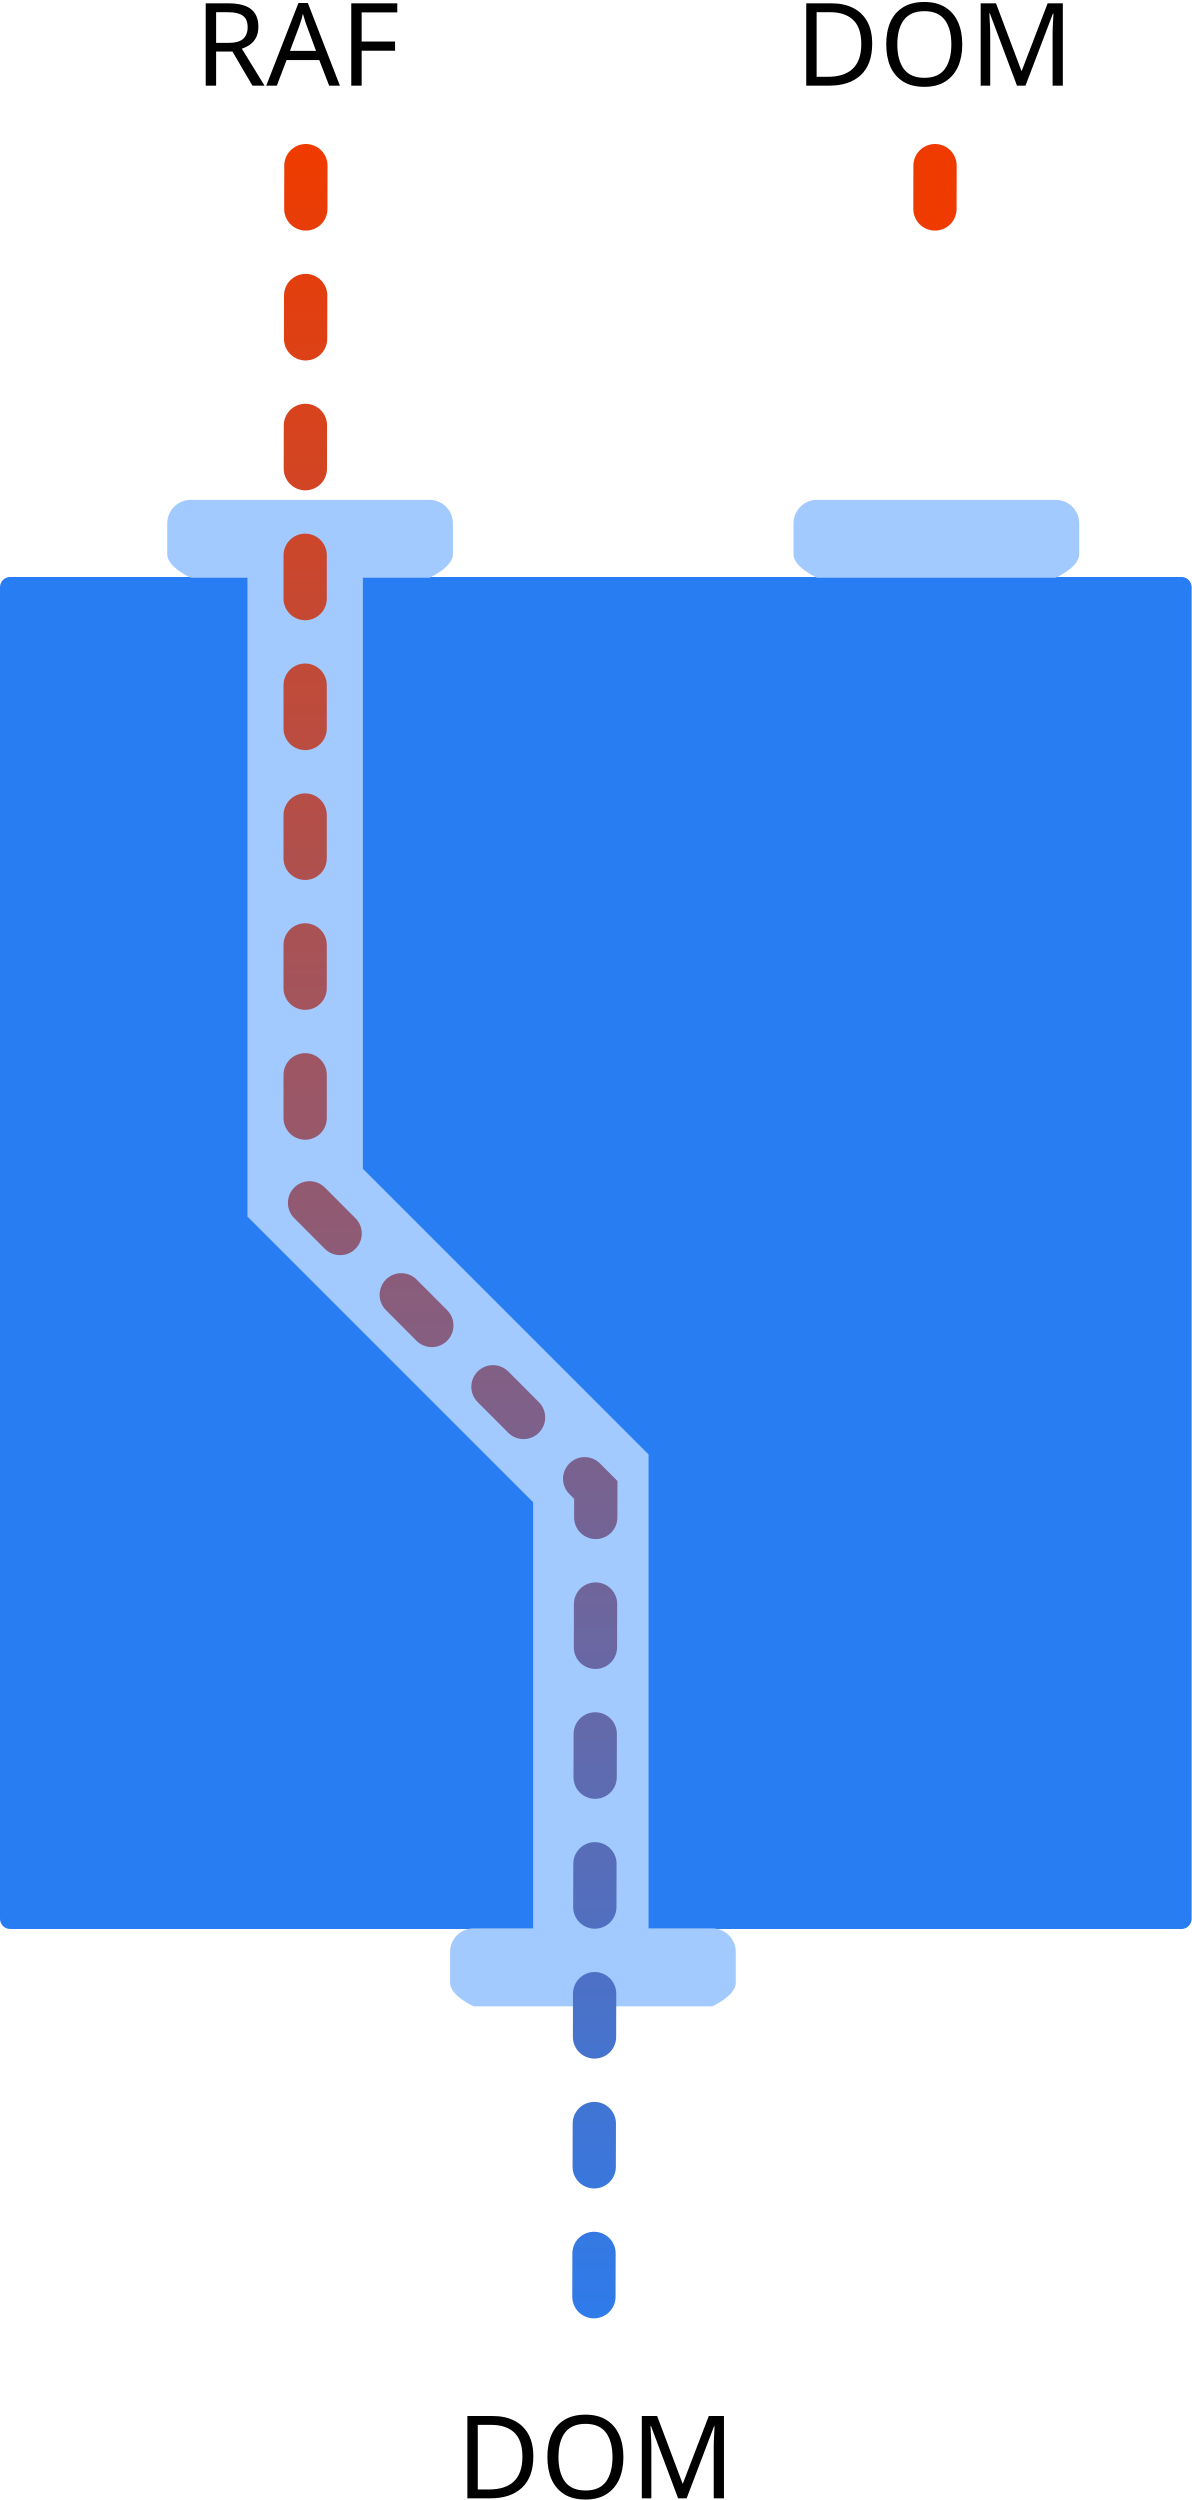
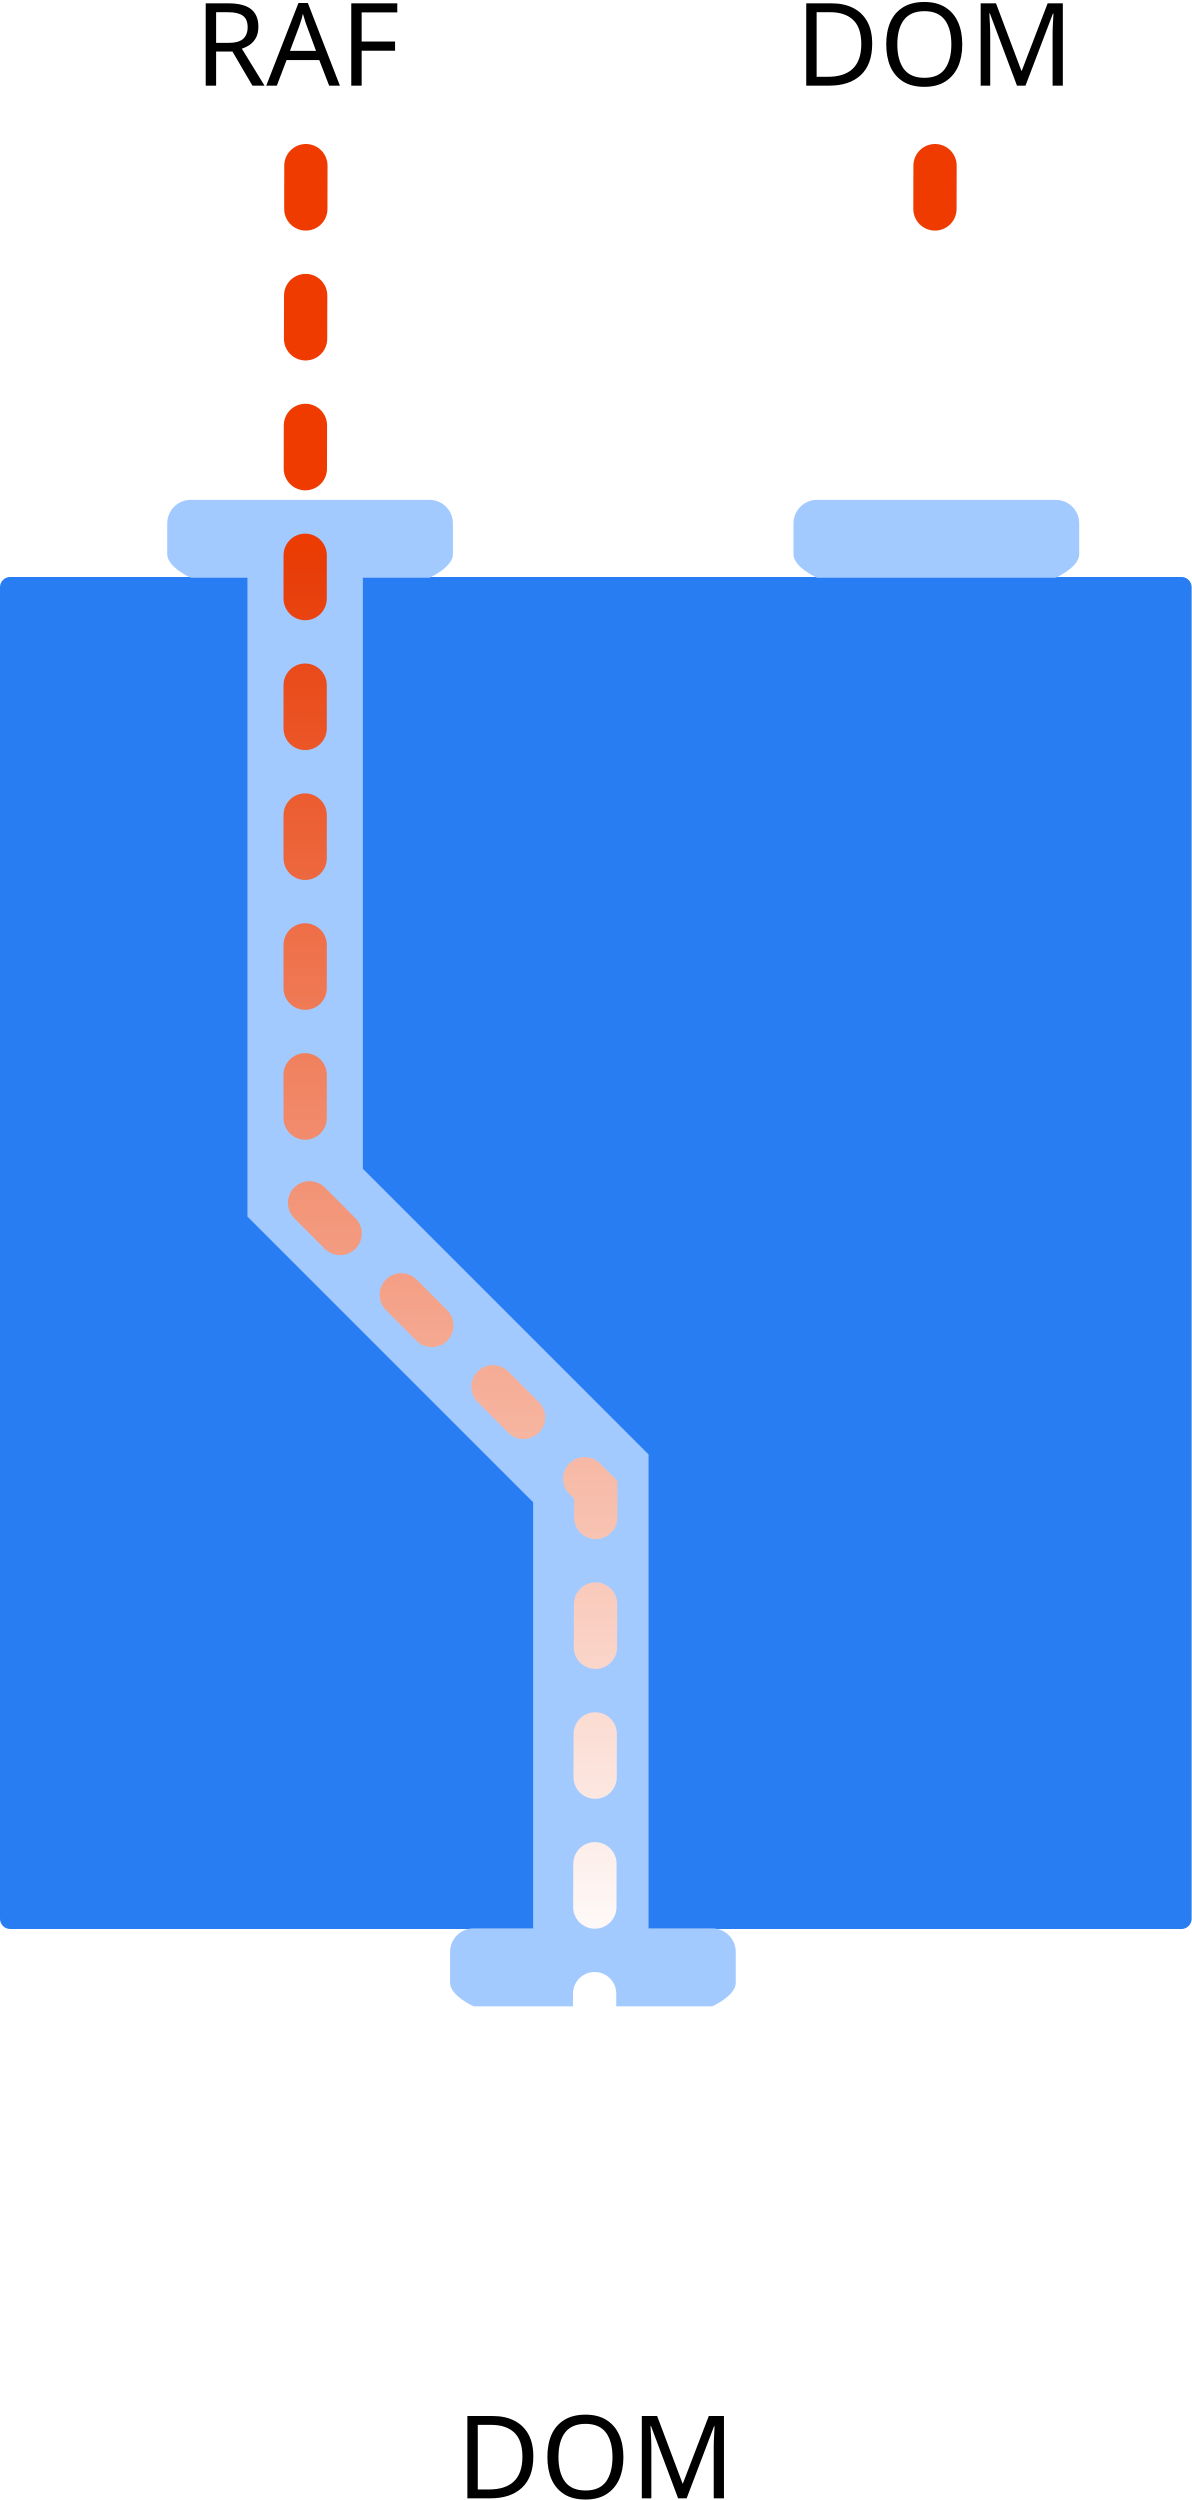
- <svg xmlns="http://www.w3.org/2000/svg" xmlns:xlink="http://www.w3.org/1999/xlink" width="412.901" height="866.254" viewBox="0 0 109.247 229.196">
-   <defs>
+ <svg xmlns="http://www.w3.org/2000/svg" xmlns:xlink="http://www.w3.org/1999/xlink" width="412.901" height="866.254" viewBox="0 0 109.247 229.196" id="svg4766">
+   <defs id="defs4738">
    <linearGradient id="gradpause1">
-       <stop offset="0" stop-color="#ef3b00" />
-       <stop offset=".034" stop-color="#e83d08" />
-       <stop offset="1" stop-color="#287df2" />
+       <stop offset="0" stop-color="#ef3b00" id="stop4730" />
+       <stop offset=".034" stop-color="#e83d08" id="stop4732" />
+       <stop offset="1" stop-color="#fff" id="stop4734" />
    </linearGradient>
-     <linearGradient xlink:href="#gradpause1" id="gpause1" x1="211.929" y1="64.325" x2="211.929" y2="269.545" gradientUnits="userSpaceOnUse" />
+     <linearGradient xlink:href="#gradpause1" id="gpause1" x1="213.302" y1="98.318" x2="212.616" y2="231.089" gradientUnits="userSpaceOnUse" />
  </defs>
-   <g transform="translate(-170.273 -50.64)">
-     <rect ry=".935" y="103.536" x="170.273" height="123.952" width="109.247" class="appland" fill="#287df2" stroke-width=".555" />
-     <text y="58.494" x="188.102" style="line-height:6.615px" font-weight="400" font-size="10.583" font-family="sans-serif" letter-spacing="0" word-spacing="0" stroke-width=".265">
-       <tspan y="58.494" x="188.102">RAF</tspan>
+   <g transform="translate(-170.273 -50.64)" id="g4764">
+     <rect ry=".935" y="103.536" x="170.273" height="123.952" width="109.247" class="appland" fill="#287df2" stroke-width=".555" id="rect4740" />
+     <text y="58.494" x="188.102" style="line-height:6.615px" font-weight="400" font-size="10.583" font-family="sans-serif" letter-spacing="0" word-spacing="0" stroke-width=".265" id="text4744">
+       <tspan y="58.494" x="188.102" id="tspan4742">RAF</tspan>
    </text>
-     <text style="line-height:6.615px" x="212.09" y="279.686" font-weight="400" font-size="10.583" font-family="sans-serif" letter-spacing="0" word-spacing="0" stroke-width=".265">
-       <tspan x="212.09" y="279.686">DOM</tspan>
+     <text style="line-height:6.615px" x="212.09" y="279.686" font-weight="400" font-size="10.583" font-family="sans-serif" letter-spacing="0" word-spacing="0" stroke-width=".265" id="text4748">
+       <tspan x="212.09" y="279.686" id="tspan4746">DOM</tspan>
    </text>
-     <path style="line-height:normal;font-variant-ligatures:normal;font-variant-position:normal;font-variant-caps:normal;font-variant-numeric:normal;font-variant-alternates:normal;font-feature-settings:normal;text-indent:0;text-align:start;text-decoration-line:none;text-decoration-style:solid;text-decoration-color:#000;text-transform:none;text-orientation:mixed;shape-padding:0;isolation:auto;mix-blend-mode:normal" d="M245.178 96.464a2.153 2.153 0 0 0-2.158 2.158v2.828c0 1.196 2.158 2.158 2.158 2.158h21.878s2.158-.962 2.158-2.158v-2.828a2.153 2.153 0 0 0-2.158-2.158zm-57.415 0a2.153 2.153 0 0 0-2.158 2.158v2.828c0 1.196 2.158 2.158 2.158 2.158h21.878s2.158-.962 2.158-2.158v-2.828a2.153 2.153 0 0 0-2.158-2.158z" color="#000" font-weight="400" font-family="sans-serif" white-space="normal" overflow="visible" fill="#a3caff" fill-rule="evenodd" stroke-width="13.229" />
-     <path d="M255.996 65.826l-.068 33.036" class="stream lf dom-stream" fill="none" fill-rule="evenodd" stroke="#ef3b00" stroke-width="3.969" stroke-linecap="round" stroke-miterlimit="10" stroke-dasharray="3.969,190.5" />
-     <path d="M198.249 103.36v56.62l26.193 26.194v41.805" fill="none" fill-rule="evenodd" stroke="#a3caff" stroke-width="10.583" />
-     <path style="line-height:normal;font-variant-ligatures:normal;font-variant-position:normal;font-variant-caps:normal;font-variant-numeric:normal;font-variant-alternates:normal;font-feature-settings:normal;text-indent:0;text-align:start;text-decoration-line:none;text-decoration-style:solid;text-decoration-color:#000;text-transform:none;text-orientation:mixed;shape-padding:0;isolation:auto;mix-blend-mode:normal" d="M213.692 227.433a2.153 2.153 0 0 0-2.158 2.158v2.828c0 1.196 2.158 2.158 2.158 2.158h21.878s2.158-.962 2.158-2.158v-2.828a2.153 2.153 0 0 0-2.158-2.158z" color="#000" font-weight="400" font-family="sans-serif" white-space="normal" overflow="visible" fill="#a3caff" fill-rule="evenodd" stroke-width="13.229" />
-     <path d="M198.317 65.826l-.068 37.534v57.15l26.647 26.724-.19 80.81" class="stream raf-stream" fill="none" fill-rule="evenodd" stroke="url(#gpause1)" stroke-width="3.969" stroke-linecap="round" stroke-miterlimit="10" stroke-dasharray="3.969,7.938" />
-     <text style="line-height:6.615px" x="243.157" y="58.494" font-weight="400" font-size="10.583" font-family="sans-serif" letter-spacing="0" word-spacing="0" stroke-width=".265">
-       <tspan x="243.157" y="58.494">DOM</tspan>
+     <path style="line-height:normal;font-variant-ligatures:normal;font-variant-position:normal;font-variant-caps:normal;font-variant-numeric:normal;font-variant-alternates:normal;font-feature-settings:normal;text-indent:0;text-align:start;text-decoration-line:none;text-decoration-style:solid;text-decoration-color:#000;text-transform:none;text-orientation:mixed;shape-padding:0;isolation:auto;mix-blend-mode:normal" d="M245.178 96.464a2.153 2.153 0 0 0-2.158 2.158v2.828c0 1.196 2.158 2.158 2.158 2.158h21.878s2.158-.962 2.158-2.158v-2.828a2.153 2.153 0 0 0-2.158-2.158zm-57.415 0a2.153 2.153 0 0 0-2.158 2.158v2.828c0 1.196 2.158 2.158 2.158 2.158h21.878s2.158-.962 2.158-2.158v-2.828a2.153 2.153 0 0 0-2.158-2.158z" color="#000" font-weight="400" font-family="sans-serif" white-space="normal" overflow="visible" fill="#a3caff" fill-rule="evenodd" stroke-width="13.229" id="path4750" />
+     <path d="M255.996 65.826l-.068 33.036" class="stream lf dom-stream" fill="none" fill-rule="evenodd" stroke="#ef3b00" stroke-width="3.969" stroke-linecap="round" stroke-miterlimit="10" stroke-dasharray="3.969,190.5" id="path4752" />
+     <path d="M198.249 103.36v56.62l26.193 26.194v41.805" fill="none" fill-rule="evenodd" stroke="#a3caff" stroke-width="10.583" id="path4754" />
+     <path style="line-height:normal;font-variant-ligatures:normal;font-variant-position:normal;font-variant-caps:normal;font-variant-numeric:normal;font-variant-alternates:normal;font-feature-settings:normal;text-indent:0;text-align:start;text-decoration-line:none;text-decoration-style:solid;text-decoration-color:#000;text-transform:none;text-orientation:mixed;shape-padding:0;isolation:auto;mix-blend-mode:normal" d="M213.692 227.433a2.153 2.153 0 0 0-2.158 2.158v2.828c0 1.196 2.158 2.158 2.158 2.158h21.878s2.158-.962 2.158-2.158v-2.828a2.153 2.153 0 0 0-2.158-2.158z" color="#000" font-weight="400" font-family="sans-serif" white-space="normal" overflow="visible" fill="#a3caff" fill-rule="evenodd" stroke-width="13.229" id="path4756" />
+     <path d="M198.317 65.826l-.068 37.534v57.15l26.647 26.724-.19 80.81" class="stream raf-stream" fill="none" fill-rule="evenodd" stroke="url(#gpause1)" stroke-width="3.969" stroke-linecap="round" stroke-miterlimit="10" stroke-dasharray="3.969,7.938" id="path4758" />
+     <text style="line-height:6.615px" x="243.157" y="58.494" font-weight="400" font-size="10.583" font-family="sans-serif" letter-spacing="0" word-spacing="0" stroke-width=".265" id="text4762">
+       <tspan x="243.157" y="58.494" id="tspan4760">DOM</tspan>
    </text>
  </g>
</svg>
